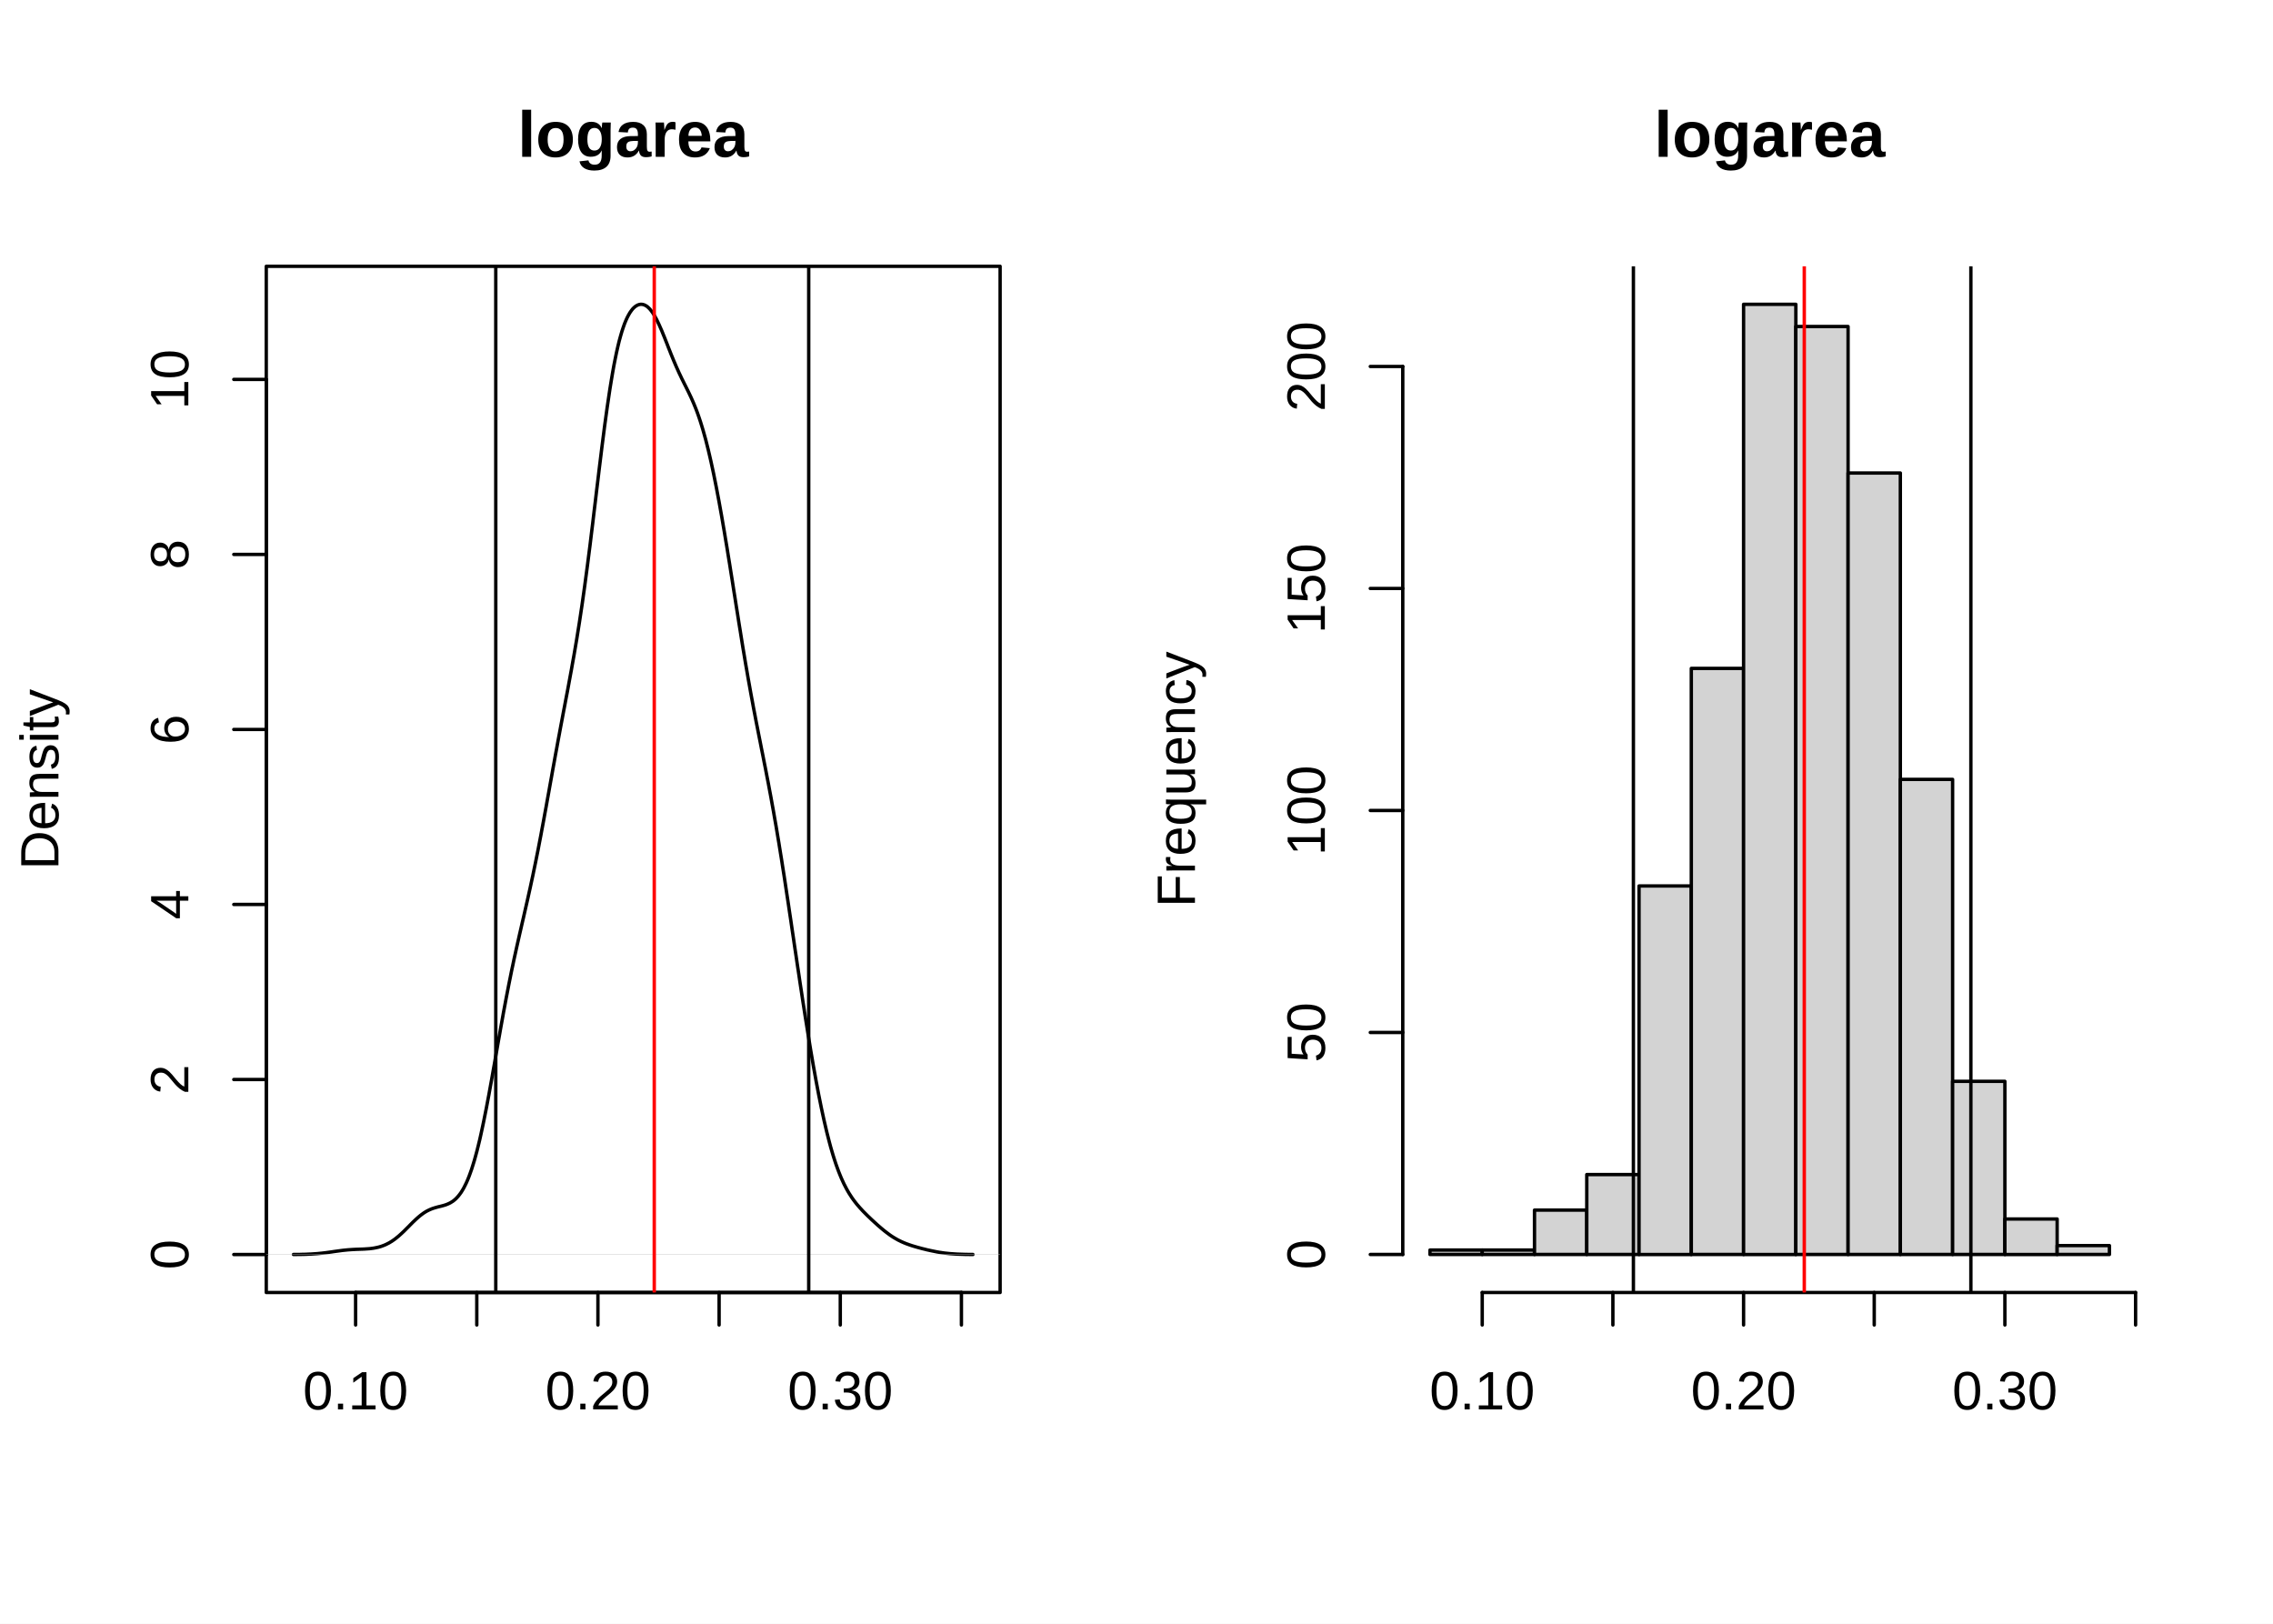
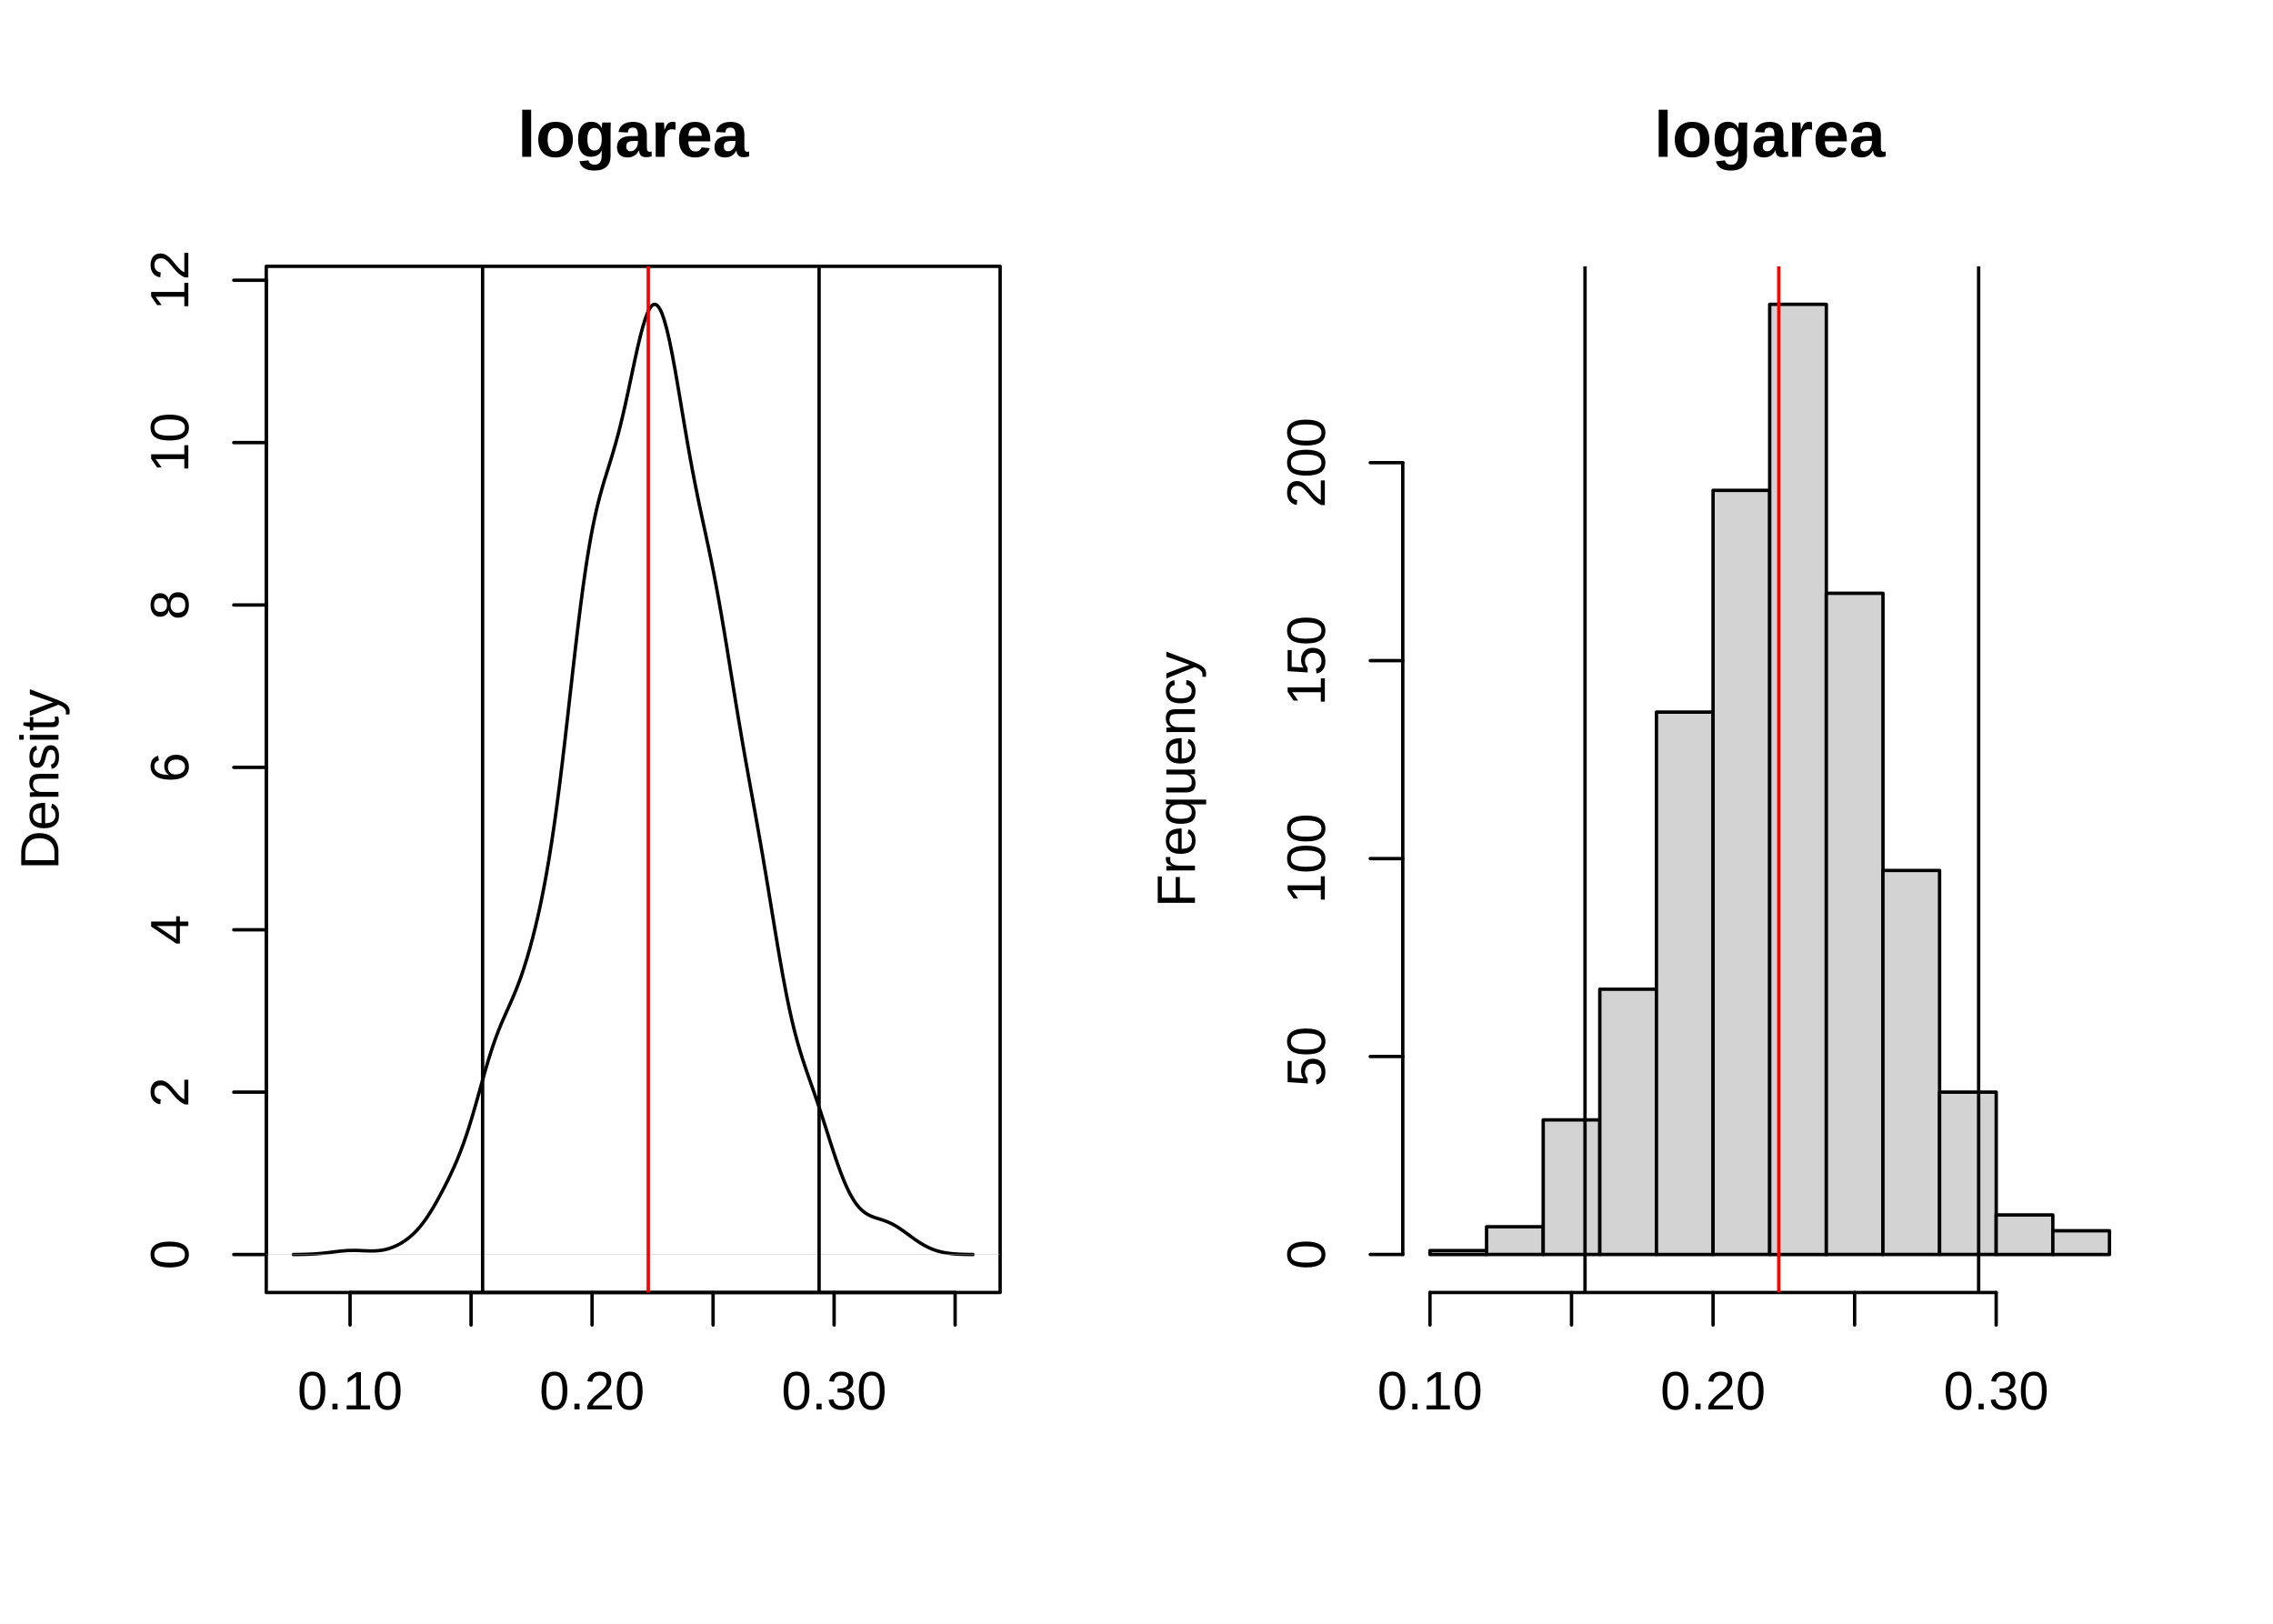
<svg xmlns="http://www.w3.org/2000/svg" class="svglite" width="504.00pt" height="360.00pt" viewBox="0 0 504.00 360.00">
  <defs>
    <style type="text/css">
    .svglite line, .svglite polyline, .svglite polygon, .svglite path, .svglite rect, .svglite circle {
      fill: none;
      stroke: #000000;
      stroke-linecap: round;
      stroke-linejoin: round;
      stroke-miterlimit: 10.00;
    }
  </style>
  </defs>
  <rect width="100%" height="100%" style="stroke: none; fill: #FFFFFF;" />
  <defs>
    <clipPath id="cpMC4wMHw1MDQuMDB8MC4wMHwzNjAuMDA=">
      <rect x="0.00" y="0.00" width="504.00" height="360.00" />
    </clipPath>
  </defs>
  <g clip-path="url(#cpMC4wMHw1MDQuMDB8MC4wMHwzNjAuMDA=)">
</g>
  <defs>
    <clipPath id="cpNTkuMDR8MjIxLjc2fDU5LjA0fDI4Ni41Ng==">
      <rect x="59.04" y="59.04" width="162.72" height="227.52" />
    </clipPath>
  </defs>
  <g clip-path="url(#cpNTkuMDR8MjIxLjc2fDU5LjA0fDI4Ni41Ng==)">
-     <polyline points="65.07,278.13 65.36,278.13 65.66,278.13 65.95,278.12 66.25,278.12 66.54,278.12 66.84,278.11 67.13,278.10 67.43,278.10 67.72,278.09 68.02,278.08 68.31,278.06 68.60,278.05 68.90,278.04 69.19,278.02 69.49,278.00 69.78,277.98 70.08,277.96 70.37,277.94 70.67,277.91 70.96,277.88 71.26,277.85 71.55,277.82 71.85,277.78 72.14,277.75 72.44,277.71 72.73,277.67 73.03,277.63 73.32,277.59 73.62,277.55 73.91,277.50 74.21,277.46 74.50,277.42 74.80,277.38 75.09,277.34 75.39,277.30 75.68,277.26 75.98,277.22 76.27,277.19 76.57,277.16 76.86,277.13 77.16,277.10 77.45,277.08 77.75,277.06 78.04,277.04 78.33,277.02 78.63,277.01 78.92,276.99 79.22,276.98 79.51,276.97 79.81,276.96 80.10,276.95 80.40,276.94 80.69,276.93 80.99,276.91 81.28,276.89 81.58,276.87 81.87,276.85 82.17,276.82 82.46,276.78 82.76,276.74 83.05,276.69 83.35,276.63 83.64,276.57 83.94,276.50 84.23,276.42 84.53,276.33 84.82,276.22 85.12,276.11 85.41,275.99 85.71,275.85 86.00,275.70 86.30,275.55 86.59,275.37 86.89,275.19 87.18,274.99 87.48,274.78 87.77,274.56 88.06,274.32 88.36,274.08 88.65,273.82 88.95,273.55 89.24,273.28 89.54,273.00 89.83,272.71 90.13,272.41 90.42,272.12 90.72,271.82 91.01,271.52 91.31,271.22 91.60,270.93 91.90,270.65 92.19,270.37 92.49,270.10 92.78,269.84 93.08,269.59 93.37,269.36 93.67,269.14 93.96,268.93 94.26,268.74 94.55,268.56 94.85,268.41 95.14,268.26 95.44,268.13 95.73,268.01 96.03,267.90 96.32,267.81 96.62,267.72 96.91,267.64 97.20,267.56 97.50,267.49 97.79,267.42 98.09,267.34 98.38,267.26 98.68,267.17 98.97,267.07 99.27,266.95 99.56,266.82 99.86,266.67 100.15,266.49 100.45,266.30 100.74,266.07 101.04,265.81 101.33,265.51 101.63,265.18 101.92,264.81 102.22,264.40 102.51,263.94 102.81,263.43 103.10,262.86 103.40,262.25 103.69,261.59 103.99,260.85 104.28,260.06 104.58,259.21 104.87,258.29 105.17,257.32 105.46,256.28 105.76,255.17 106.05,254.00 106.35,252.77 106.64,251.48 106.93,250.14 107.23,248.73 107.52,247.28 107.82,245.78 108.11,244.24 108.41,242.66 108.70,241.05 109.00,239.41 109.29,237.75 109.59,236.08 109.88,234.40 110.18,232.71 110.47,231.03 110.77,229.36 111.06,227.70 111.36,226.06 111.65,224.43 111.95,222.84 112.24,221.28 112.54,219.74 112.83,218.24 113.13,216.76 113.42,215.32 113.72,213.92 114.01,212.53 114.31,211.18 114.60,209.85 114.90,208.53 115.19,207.24 115.49,205.95 115.78,204.67 116.08,203.39 116.37,202.11 116.66,200.83 116.96,199.52 117.25,198.21 117.55,196.87 117.84,195.52 118.14,194.14 118.43,192.73 118.73,191.29 119.02,189.83 119.32,188.34 119.61,186.82 119.91,185.27 120.20,183.70 120.50,182.11 120.79,180.51 121.09,178.88 121.38,177.25 121.68,175.61 121.97,173.97 122.27,172.33 122.56,170.69 122.86,169.06 123.15,167.44 123.45,165.83 123.74,164.23 124.04,162.64 124.33,161.07 124.63,159.50 124.92,157.95 125.22,156.39 125.51,154.84 125.81,153.29 126.10,151.72 126.39,150.14 126.69,148.53 126.98,146.89 127.28,145.23 127.57,143.52 127.87,141.76 128.16,139.94 128.46,138.07 128.75,136.15 129.05,134.16 129.34,132.11 129.64,129.98 129.93,127.80 130.23,125.56 130.52,123.27 130.82,120.94 131.11,118.55 131.41,116.13 131.70,113.68 132.00,111.22 132.29,108.76 132.59,106.30 132.88,103.86 133.18,101.45 133.47,99.08 133.77,96.75 134.06,94.49 134.36,92.30 134.65,90.20 134.95,88.17 135.24,86.23 135.54,84.39 135.83,82.66 136.12,81.04 136.42,79.52 136.71,78.11 137.01,76.79 137.30,75.59 137.60,74.50 137.89,73.51 138.19,72.60 138.48,71.78 138.78,71.05 139.07,70.41 139.37,69.84 139.66,69.34 139.96,68.91 140.25,68.53 140.55,68.22 140.84,67.97 141.14,67.77 141.43,67.62 141.73,67.52 142.02,67.47 142.32,67.47 142.61,67.52 142.91,67.62 143.20,67.77 143.50,67.96 143.79,68.22 144.09,68.52 144.38,68.88 144.68,69.28 144.97,69.73 145.26,70.23 145.56,70.78 145.85,71.37 146.15,72.00 146.44,72.66 146.74,73.34 147.03,74.06 147.33,74.79 147.62,75.53 147.92,76.28 148.21,77.04 148.51,77.79 148.80,78.53 149.10,79.26 149.39,79.97 149.69,80.67 149.98,81.35 150.28,82.01 150.57,82.66 150.87,83.28 151.16,83.90 151.46,84.50 151.75,85.09 152.05,85.68 152.34,86.27 152.64,86.87 152.93,87.48 153.23,88.11 153.52,88.76 153.82,89.45 154.11,90.16 154.41,90.91 154.70,91.70 154.99,92.53 155.29,93.42 155.58,94.35 155.88,95.34 156.17,96.37 156.47,97.45 156.76,98.60 157.06,99.80 157.35,101.04 157.65,102.34 157.94,103.68 158.24,105.08 158.53,106.53 158.83,108.03 159.12,109.56 159.42,111.14 159.71,112.76 160.01,114.42 160.30,116.12 160.60,117.85 160.89,119.61 161.19,121.39 161.48,123.21 161.78,125.04 162.07,126.88 162.37,128.74 162.66,130.61 162.96,132.48 163.25,134.35 163.55,136.21 163.84,138.07 164.14,139.91 164.43,141.73 164.72,143.53 165.02,145.30 165.31,147.05 165.61,148.77 165.90,150.46 166.20,152.12 166.49,153.75 166.79,155.35 167.08,156.93 167.38,158.48 167.67,160.01 167.97,161.52 168.26,163.01 168.56,164.50 168.85,165.99 169.15,167.47 169.44,168.96 169.74,170.46 170.03,171.98 170.33,173.51 170.62,175.07 170.92,176.65 171.21,178.27 171.51,179.91 171.80,181.59 172.10,183.29 172.39,185.04 172.69,186.82 172.98,188.63 173.28,190.47 173.57,192.34 173.87,194.23 174.16,196.15 174.45,198.09 174.75,200.05 175.04,202.02 175.34,204.00 175.63,205.99 175.93,207.99 176.22,209.98 176.52,211.97 176.81,213.96 177.11,215.94 177.40,217.90 177.70,219.85 177.99,221.78 178.29,223.69 178.58,225.58 178.88,227.44 179.17,229.28 179.47,231.08 179.76,232.86 180.06,234.60 180.35,236.30 180.65,237.96 180.94,239.58 181.24,241.16 181.53,242.70 181.83,244.19 182.12,245.62 182.42,247.01 182.71,248.35 183.01,249.64 183.30,250.89 183.60,252.07 183.89,253.20 184.18,254.28 184.48,255.31 184.77,256.29 185.07,257.23 185.36,258.11 185.66,258.94 185.95,259.73 186.25,260.48 186.54,261.18 186.84,261.84 187.13,262.47 187.43,263.05 187.72,263.61 188.02,264.14 188.31,264.63 188.61,265.09 188.90,265.54 189.20,265.96 189.49,266.35 189.79,266.74 190.08,267.10 190.38,267.44 190.67,267.78 190.97,268.10 191.26,268.42 191.56,268.73 191.85,269.02 192.15,269.32 192.44,269.61 192.74,269.89 193.03,270.17 193.32,270.45 193.62,270.72 193.91,270.99 194.21,271.26 194.50,271.53 194.80,271.79 195.09,272.04 195.39,272.30 195.68,272.54 195.98,272.79 196.27,273.02 196.57,273.25 196.86,273.47 197.16,273.69 197.45,273.90 197.75,274.10 198.04,274.29 198.34,274.47 198.63,274.64 198.93,274.81 199.22,274.97 199.52,275.11 199.81,275.26 200.11,275.39 200.40,275.52 200.70,275.64 200.99,275.76 201.29,275.86 201.58,275.97 201.88,276.07 202.17,276.17 202.47,276.26 202.76,276.35 203.05,276.43 203.35,276.52 203.64,276.60 203.94,276.68 204.23,276.76 204.53,276.84 204.82,276.91 205.12,276.98 205.41,277.06 205.71,277.13 206.00,277.19 206.30,277.26 206.59,277.32 206.89,277.38 207.18,277.44 207.48,277.50 207.77,277.56 208.07,277.61 208.36,277.66 208.66,277.70 208.95,277.75 209.25,277.79 209.54,277.83 209.84,277.86 210.13,277.89 210.43,277.92 210.72,277.95 211.02,277.97 211.31,277.99 211.61,278.01 211.90,278.03 212.20,278.05 212.49,278.06 212.78,278.07 213.08,278.08 213.37,278.09 213.67,278.10 213.96,278.11 214.26,278.11 214.55,278.12 214.85,278.12 215.14,278.13 215.44,278.13 215.73,278.13 " style="stroke-width: 0.75;" />
+     <polyline points="65.07,278.13 65.36,278.13 65.66,278.13 65.95,278.13 66.25,278.12 66.54,278.12 66.84,278.11 67.13,278.11 67.43,278.10 67.72,278.09 68.02,278.08 68.31,278.07 68.60,278.06 68.90,278.05 69.19,278.03 69.49,278.02 69.78,278.00 70.08,277.98 70.37,277.96 70.67,277.93 70.96,277.91 71.26,277.88 71.55,277.85 71.85,277.82 72.14,277.79 72.44,277.76 72.73,277.72 73.03,277.68 73.32,277.65 73.62,277.61 73.91,277.57 74.21,277.54 74.50,277.50 74.80,277.47 75.09,277.43 75.39,277.40 75.68,277.37 75.98,277.34 76.27,277.32 76.57,277.29 76.86,277.27 77.16,277.26 77.45,277.25 77.75,277.24 78.04,277.23 78.33,277.23 78.63,277.23 78.92,277.23 79.22,277.24 79.51,277.25 79.81,277.26 80.10,277.27 80.40,277.28 80.69,277.30 80.99,277.31 81.28,277.32 81.58,277.33 81.87,277.34 82.17,277.34 82.46,277.34 82.76,277.34 83.05,277.33 83.35,277.32 83.64,277.30 83.94,277.27 84.23,277.24 84.53,277.20 84.82,277.16 85.12,277.10 85.41,277.04 85.71,276.97 86.00,276.89 86.30,276.80 86.59,276.70 86.89,276.60 87.18,276.48 87.48,276.36 87.77,276.23 88.06,276.09 88.36,275.94 88.65,275.78 88.95,275.61 89.24,275.43 89.54,275.24 89.83,275.04 90.13,274.83 90.42,274.61 90.72,274.38 91.01,274.14 91.31,273.88 91.60,273.61 91.90,273.32 92.19,273.02 92.49,272.71 92.78,272.38 93.08,272.04 93.37,271.68 93.67,271.31 93.96,270.91 94.26,270.51 94.55,270.09 94.85,269.65 95.14,269.20 95.44,268.74 95.73,268.26 96.03,267.77 96.32,267.27 96.62,266.76 96.91,266.23 97.20,265.70 97.50,265.16 97.79,264.61 98.09,264.05 98.38,263.48 98.68,262.91 98.97,262.32 99.27,261.73 99.56,261.13 99.86,260.51 100.15,259.88 100.45,259.24 100.74,258.59 101.04,257.91 101.33,257.22 101.63,256.50 101.92,255.77 102.22,255.01 102.51,254.23 102.81,253.41 103.10,252.57 103.40,251.70 103.69,250.81 103.99,249.90 104.28,248.95 104.58,247.98 104.87,246.98 105.17,245.97 105.46,244.95 105.76,243.91 106.05,242.86 106.35,241.81 106.64,240.75 106.93,239.70 107.23,238.66 107.52,237.63 107.82,236.62 108.11,235.63 108.41,234.66 108.70,233.71 109.00,232.80 109.29,231.91 109.59,231.06 109.88,230.23 110.18,229.43 110.47,228.66 110.77,227.92 111.06,227.20 111.36,226.50 111.65,225.82 111.95,225.15 112.24,224.49 112.54,223.83 112.83,223.17 113.13,222.51 113.42,221.84 113.72,221.16 114.01,220.46 114.31,219.74 114.60,219.00 114.90,218.24 115.19,217.46 115.49,216.64 115.78,215.79 116.08,214.91 116.37,214.00 116.66,213.06 116.96,212.08 117.25,211.07 117.55,210.02 117.84,208.94 118.14,207.82 118.43,206.66 118.73,205.46 119.02,204.22 119.32,202.94 119.61,201.61 119.91,200.23 120.20,198.79 120.50,197.30 120.79,195.75 121.09,194.15 121.38,192.48 121.68,190.74 121.97,188.93 122.27,187.05 122.56,185.10 122.86,183.09 123.15,181.00 123.45,178.83 123.74,176.60 124.04,174.30 124.33,171.95 124.63,169.53 124.92,167.06 125.22,164.55 125.51,162.00 125.81,159.42 126.10,156.82 126.39,154.21 126.69,151.61 126.98,149.01 127.28,146.43 127.57,143.88 127.87,141.36 128.16,138.91 128.46,136.51 128.75,134.18 129.05,131.91 129.34,129.72 129.64,127.63 129.93,125.63 130.23,123.72 130.52,121.90 130.82,120.16 131.11,118.54 131.41,117.00 131.70,115.55 132.00,114.18 132.29,112.88 132.59,111.66 132.88,110.51 133.18,109.42 133.47,108.36 133.77,107.35 134.06,106.36 134.36,105.41 134.65,104.46 134.95,103.52 135.24,102.57 135.54,101.62 135.83,100.65 136.12,99.65 136.42,98.62 136.71,97.56 137.01,96.47 137.30,95.34 137.60,94.17 137.89,92.96 138.19,91.71 138.48,90.43 138.78,89.11 139.07,87.76 139.37,86.40 139.66,85.01 139.96,83.62 140.25,82.23 140.55,80.85 140.84,79.48 141.14,78.14 141.43,76.84 141.73,75.58 142.02,74.38 142.32,73.25 142.61,72.20 142.91,71.23 143.20,70.35 143.50,69.57 143.79,68.91 144.09,68.38 144.38,67.96 144.68,67.66 144.97,67.49 145.26,67.47 145.56,67.59 145.85,67.85 146.15,68.24 146.44,68.75 146.74,69.40 147.03,70.20 147.33,71.12 147.62,72.15 147.92,73.28 148.21,74.52 148.51,75.87 148.80,77.30 149.10,78.81 149.39,80.38 149.69,82.00 149.98,83.68 150.28,85.40 150.57,87.14 150.87,88.90 151.16,90.66 151.46,92.43 151.75,94.18 152.05,95.92 152.34,97.63 152.64,99.32 152.93,100.98 153.23,102.59 153.52,104.18 153.82,105.72 154.11,107.23 154.41,108.71 154.70,110.16 154.99,111.58 155.29,112.97 155.58,114.35 155.88,115.72 156.17,117.08 156.47,118.44 156.76,119.82 157.06,121.20 157.35,122.60 157.65,124.03 157.94,125.48 158.24,126.97 158.53,128.49 158.83,130.05 159.12,131.63 159.42,133.26 159.71,134.93 160.01,136.63 160.30,138.36 160.60,140.11 160.89,141.89 161.19,143.68 161.48,145.50 161.78,147.31 162.07,149.14 162.37,150.96 162.66,152.78 162.96,154.59 163.25,156.38 163.55,158.16 163.84,159.93 164.14,161.68 164.43,163.40 164.72,165.11 165.02,166.79 165.31,168.46 165.61,170.12 165.90,171.76 166.20,173.40 166.49,175.03 166.79,176.65 167.08,178.28 167.38,179.91 167.67,181.55 167.97,183.20 168.26,184.87 168.56,186.54 168.85,188.24 169.15,189.95 169.44,191.69 169.74,193.44 170.03,195.20 170.33,196.98 170.62,198.77 170.92,200.56 171.21,202.36 171.51,204.16 171.80,205.95 172.10,207.73 172.39,209.49 172.69,211.22 172.98,212.93 173.28,214.61 173.57,216.25 173.87,217.84 174.16,219.39 174.45,220.89 174.75,222.34 175.04,223.73 175.34,225.07 175.63,226.35 175.93,227.58 176.22,228.76 176.52,229.89 176.81,230.98 177.11,232.01 177.40,233.00 177.70,233.96 177.99,234.90 178.29,235.80 178.58,236.68 178.88,237.55 179.17,238.40 179.47,239.25 179.76,240.09 180.06,240.93 180.35,241.78 180.65,242.63 180.94,243.49 181.24,244.35 181.53,245.23 181.83,246.12 182.12,247.01 182.42,247.92 182.71,248.83 183.01,249.74 183.30,250.67 183.60,251.59 183.89,252.51 184.18,253.43 184.48,254.34 184.77,255.24 185.07,256.13 185.36,257.00 185.66,257.86 185.95,258.69 186.25,259.51 186.54,260.29 186.84,261.04 187.13,261.77 187.43,262.47 187.72,263.13 188.02,263.76 188.31,264.36 188.61,264.92 188.90,265.44 189.20,265.94 189.49,266.40 189.79,266.82 190.08,267.20 190.38,267.56 190.67,267.89 190.97,268.18 191.26,268.45 191.56,268.69 191.85,268.91 192.15,269.10 192.44,269.28 192.74,269.43 193.03,269.57 193.32,269.70 193.62,269.81 193.91,269.92 194.21,270.02 194.50,270.11 194.80,270.21 195.09,270.30 195.39,270.39 195.68,270.49 195.98,270.59 196.27,270.69 196.57,270.81 196.86,270.93 197.16,271.05 197.45,271.19 197.75,271.33 198.04,271.49 198.34,271.65 198.63,271.82 198.93,272.00 199.22,272.19 199.52,272.38 199.81,272.58 200.11,272.78 200.40,272.99 200.70,273.21 200.99,273.42 201.29,273.64 201.58,273.85 201.88,274.07 202.17,274.29 202.47,274.50 202.76,274.71 203.05,274.91 203.35,275.12 203.64,275.31 203.94,275.50 204.23,275.69 204.53,275.86 204.82,276.04 205.12,276.20 205.41,276.35 205.71,276.50 206.00,276.64 206.30,276.77 206.59,276.90 206.89,277.02 207.18,277.12 207.48,277.22 207.77,277.32 208.07,277.40 208.36,277.48 208.66,277.56 208.95,277.62 209.25,277.68 209.54,277.74 209.84,277.79 210.13,277.83 210.43,277.87 210.72,277.91 211.02,277.94 211.31,277.97 211.61,277.99 211.90,278.02 212.20,278.03 212.49,278.05 212.78,278.07 213.08,278.08 213.37,278.09 213.67,278.10 213.96,278.11 214.26,278.11 214.55,278.12 214.85,278.12 215.14,278.13 215.44,278.13 215.73,278.13 " style="stroke-width: 0.75;" />
  </g>
  <g clip-path="url(#cpMC4wMHw1MDQuMDB8MC4wMHwzNjAuMDA=)">
-     <line x1="78.85" y1="286.56" x2="213.18" y2="286.56" style="stroke-width: 0.75;" />
-     <line x1="78.85" y1="286.56" x2="78.85" y2="293.76" style="stroke-width: 0.75;" />
-     <line x1="105.72" y1="286.56" x2="105.72" y2="293.76" style="stroke-width: 0.75;" />
-     <line x1="132.58" y1="286.56" x2="132.58" y2="293.76" style="stroke-width: 0.75;" />
-     <line x1="159.45" y1="286.56" x2="159.45" y2="293.76" style="stroke-width: 0.75;" />
-     <line x1="186.32" y1="286.56" x2="186.32" y2="293.76" style="stroke-width: 0.75;" />
-     <line x1="213.18" y1="286.56" x2="213.18" y2="293.76" style="stroke-width: 0.75;" />
-     <text x="78.85" y="312.48" text-anchor="middle" style="font-size: 12.00px; font-family: Liberation Sans;" textLength="26.73px" lengthAdjust="spacingAndGlyphs">0.10</text>
-     <text x="132.58" y="312.48" text-anchor="middle" style="font-size: 12.00px; font-family: Liberation Sans;" textLength="26.73px" lengthAdjust="spacingAndGlyphs">0.20</text>
-     <text x="186.32" y="312.48" text-anchor="middle" style="font-size: 12.00px; font-family: Liberation Sans;" textLength="26.73px" lengthAdjust="spacingAndGlyphs">0.30</text>
-     <line x1="59.04" y1="278.14" x2="59.04" y2="84.12" style="stroke-width: 0.75;" />
+     <line x1="77.62" y1="286.56" x2="211.78" y2="286.56" style="stroke-width: 0.75;" />
+     <line x1="77.62" y1="286.56" x2="77.62" y2="293.76" style="stroke-width: 0.75;" />
+     <line x1="104.45" y1="286.56" x2="104.45" y2="293.76" style="stroke-width: 0.75;" />
+     <line x1="131.28" y1="286.56" x2="131.28" y2="293.76" style="stroke-width: 0.75;" />
+     <line x1="158.11" y1="286.56" x2="158.11" y2="293.76" style="stroke-width: 0.75;" />
+     <line x1="184.95" y1="286.56" x2="184.95" y2="293.76" style="stroke-width: 0.75;" />
+     <line x1="211.78" y1="286.56" x2="211.78" y2="293.76" style="stroke-width: 0.75;" />
+     <text x="77.62" y="312.48" text-anchor="middle" style="font-size: 12.00px; font-family: Liberation Sans;" textLength="26.73px" lengthAdjust="spacingAndGlyphs">0.10</text>
+     <text x="131.28" y="312.48" text-anchor="middle" style="font-size: 12.00px; font-family: Liberation Sans;" textLength="26.73px" lengthAdjust="spacingAndGlyphs">0.20</text>
+     <text x="184.95" y="312.48" text-anchor="middle" style="font-size: 12.00px; font-family: Liberation Sans;" textLength="26.73px" lengthAdjust="spacingAndGlyphs">0.30</text>
+     <line x1="59.04" y1="278.14" x2="59.04" y2="62.13" style="stroke-width: 0.75;" />
    <line x1="59.04" y1="278.14" x2="51.84" y2="278.14" style="stroke-width: 0.75;" />
-     <line x1="59.04" y1="239.34" x2="51.84" y2="239.34" style="stroke-width: 0.75;" />
-     <line x1="59.04" y1="200.53" x2="51.84" y2="200.53" style="stroke-width: 0.75;" />
-     <line x1="59.04" y1="161.73" x2="51.84" y2="161.73" style="stroke-width: 0.75;" />
-     <line x1="59.04" y1="122.92" x2="51.84" y2="122.92" style="stroke-width: 0.75;" />
-     <line x1="59.04" y1="84.12" x2="51.84" y2="84.12" style="stroke-width: 0.75;" />
+     <line x1="59.04" y1="242.14" x2="51.84" y2="242.14" style="stroke-width: 0.75;" />
+     <line x1="59.04" y1="206.14" x2="51.84" y2="206.14" style="stroke-width: 0.75;" />
+     <line x1="59.04" y1="170.14" x2="51.84" y2="170.14" style="stroke-width: 0.75;" />
+     <line x1="59.04" y1="134.13" x2="51.84" y2="134.13" style="stroke-width: 0.75;" />
+     <line x1="59.04" y1="98.13" x2="51.84" y2="98.13" style="stroke-width: 0.75;" />
+     <line x1="59.04" y1="62.13" x2="51.84" y2="62.13" style="stroke-width: 0.75;" />
    <text transform="translate(41.76,278.14) rotate(-90)" text-anchor="middle" style="font-size: 12.00px; font-family: Liberation Sans;" textLength="7.64px" lengthAdjust="spacingAndGlyphs">0</text>
-     <text transform="translate(41.76,239.34) rotate(-90)" text-anchor="middle" style="font-size: 12.00px; font-family: Liberation Sans;" textLength="7.64px" lengthAdjust="spacingAndGlyphs">2</text>
-     <text transform="translate(41.76,200.53) rotate(-90)" text-anchor="middle" style="font-size: 12.00px; font-family: Liberation Sans;" textLength="7.64px" lengthAdjust="spacingAndGlyphs">4</text>
-     <text transform="translate(41.76,161.73) rotate(-90)" text-anchor="middle" style="font-size: 12.00px; font-family: Liberation Sans;" textLength="7.64px" lengthAdjust="spacingAndGlyphs">6</text>
-     <text transform="translate(41.76,122.92) rotate(-90)" text-anchor="middle" style="font-size: 12.00px; font-family: Liberation Sans;" textLength="7.64px" lengthAdjust="spacingAndGlyphs">8</text>
-     <text transform="translate(41.76,84.12) rotate(-90)" text-anchor="middle" style="font-size: 12.00px; font-family: Liberation Sans;" textLength="15.28px" lengthAdjust="spacingAndGlyphs">10</text>
+     <text transform="translate(41.76,242.14) rotate(-90)" text-anchor="middle" style="font-size: 12.00px; font-family: Liberation Sans;" textLength="7.64px" lengthAdjust="spacingAndGlyphs">2</text>
+     <text transform="translate(41.76,206.14) rotate(-90)" text-anchor="middle" style="font-size: 12.00px; font-family: Liberation Sans;" textLength="7.64px" lengthAdjust="spacingAndGlyphs">4</text>
+     <text transform="translate(41.76,170.14) rotate(-90)" text-anchor="middle" style="font-size: 12.00px; font-family: Liberation Sans;" textLength="7.64px" lengthAdjust="spacingAndGlyphs">6</text>
+     <text transform="translate(41.76,134.13) rotate(-90)" text-anchor="middle" style="font-size: 12.00px; font-family: Liberation Sans;" textLength="7.64px" lengthAdjust="spacingAndGlyphs">8</text>
+     <text transform="translate(41.76,98.13) rotate(-90)" text-anchor="middle" style="font-size: 12.00px; font-family: Liberation Sans;" textLength="15.28px" lengthAdjust="spacingAndGlyphs">10</text>
+     <text transform="translate(41.76,62.13) rotate(-90)" text-anchor="middle" style="font-size: 12.00px; font-family: Liberation Sans;" textLength="15.28px" lengthAdjust="spacingAndGlyphs">12</text>
    <polygon points="59.04,286.56 221.76,286.56 221.76,59.04 59.04,59.04 " style="stroke-width: 0.75; fill: none;" />
  </g>
  <defs>
    <clipPath id="cpMC4wMHwyNTIuMDB8MC4wMHwzNjAuMDA=">
      <rect x="0.00" y="0.00" width="252.00" height="360.00" />
    </clipPath>
  </defs>
  <g clip-path="url(#cpMC4wMHwyNTIuMDB8MC4wMHwzNjAuMDA=)">
    <text x="140.40" y="34.77" text-anchor="middle" style="font-size: 14.40px; font-weight: bold; font-family: Liberation Sans;" textLength="61.41px" lengthAdjust="spacingAndGlyphs">logarea</text>
    <text transform="translate(12.96,172.80) rotate(-90)" text-anchor="middle" style="font-size: 12.00px; font-family: Liberation Sans;" textLength="45.65px" lengthAdjust="spacingAndGlyphs">Density</text>
  </g>
  <g clip-path="url(#cpNTkuMDR8MjIxLjc2fDU5LjA0fDI4Ni41Ng==)">
    <line x1="59.04" y1="278.14" x2="221.76" y2="278.14" style="stroke-width: 0.075; stroke: #BEBEBE;" />
-     <line x1="145.07" y1="286.56" x2="145.07" y2="59.04" style="stroke-width: 0.75; stroke: #FF0000;" />
-     <line x1="109.93" y1="286.56" x2="109.93" y2="59.04" style="stroke-width: 0.75;" />
-     <line x1="179.32" y1="286.56" x2="179.32" y2="59.04" style="stroke-width: 0.75;" />
+     <line x1="143.75" y1="286.56" x2="143.75" y2="59.04" style="stroke-width: 0.75; stroke: #FF0000;" />
+     <line x1="107.01" y1="286.56" x2="107.01" y2="59.04" style="stroke-width: 0.75;" />
+     <line x1="181.62" y1="286.56" x2="181.62" y2="59.04" style="stroke-width: 0.75;" />
  </g>
  <defs>
    <clipPath id="cpMzExLjA0fDQ3My43Nnw1OS4wNHwyODYuNTY=">
      <rect x="311.04" y="59.04" width="162.72" height="227.52" />
    </clipPath>
  </defs>
  <g clip-path="url(#cpMzExLjA0fDQ3My43Nnw1OS4wNHwyODYuNTY=)">
</g>
  <defs>
    <clipPath id="cpMjUyLjAwfDUwNC4wMHwwLjAwfDM2MC4wMA==">
      <rect x="252.00" y="0.00" width="252.00" height="360.00" />
    </clipPath>
  </defs>
  <g clip-path="url(#cpMjUyLjAwfDUwNC4wMHwwLjAwfDM2MC4wMA==)">
    <text x="392.40" y="34.77" text-anchor="middle" style="font-size: 14.40px; font-weight: bold; font-family: Liberation Sans;" textLength="61.41px" lengthAdjust="spacingAndGlyphs">logarea</text>
    <text transform="translate(264.96,172.80) rotate(-90)" text-anchor="middle" style="font-size: 12.00px; font-family: Liberation Sans;" textLength="62.02px" lengthAdjust="spacingAndGlyphs">Frequency</text>
  </g>
  <g clip-path="url(#cpMC4wMHw1MDQuMDB8MC4wMHwzNjAuMDA=)">
-     <line x1="328.66" y1="286.56" x2="473.53" y2="286.56" style="stroke-width: 0.75;" />
-     <line x1="328.66" y1="286.56" x2="328.66" y2="293.76" style="stroke-width: 0.75;" />
-     <line x1="357.63" y1="286.56" x2="357.63" y2="293.76" style="stroke-width: 0.75;" />
-     <line x1="386.61" y1="286.56" x2="386.61" y2="293.76" style="stroke-width: 0.75;" />
-     <line x1="415.58" y1="286.56" x2="415.58" y2="293.76" style="stroke-width: 0.75;" />
-     <line x1="444.55" y1="286.56" x2="444.55" y2="293.76" style="stroke-width: 0.75;" />
-     <line x1="473.53" y1="286.56" x2="473.53" y2="293.76" style="stroke-width: 0.75;" />
-     <text x="328.66" y="312.48" text-anchor="middle" style="font-size: 12.00px; font-family: Liberation Sans;" textLength="26.73px" lengthAdjust="spacingAndGlyphs">0.10</text>
-     <text x="386.61" y="312.48" text-anchor="middle" style="font-size: 12.00px; font-family: Liberation Sans;" textLength="26.73px" lengthAdjust="spacingAndGlyphs">0.20</text>
-     <text x="444.55" y="312.48" text-anchor="middle" style="font-size: 12.00px; font-family: Liberation Sans;" textLength="26.73px" lengthAdjust="spacingAndGlyphs">0.30</text>
-     <line x1="311.04" y1="278.13" x2="311.04" y2="81.25" style="stroke-width: 0.75;" />
+     <line x1="317.07" y1="286.56" x2="442.62" y2="286.56" style="stroke-width: 0.75;" />
+     <line x1="317.07" y1="286.56" x2="317.07" y2="293.76" style="stroke-width: 0.75;" />
+     <line x1="348.46" y1="286.56" x2="348.46" y2="293.76" style="stroke-width: 0.75;" />
+     <line x1="379.84" y1="286.56" x2="379.84" y2="293.76" style="stroke-width: 0.75;" />
+     <line x1="411.23" y1="286.56" x2="411.23" y2="293.76" style="stroke-width: 0.75;" />
+     <line x1="442.62" y1="286.56" x2="442.62" y2="293.76" style="stroke-width: 0.75;" />
+     <text x="317.07" y="312.48" text-anchor="middle" style="font-size: 12.00px; font-family: Liberation Sans;" textLength="26.73px" lengthAdjust="spacingAndGlyphs">0.10</text>
+     <text x="379.84" y="312.48" text-anchor="middle" style="font-size: 12.00px; font-family: Liberation Sans;" textLength="26.73px" lengthAdjust="spacingAndGlyphs">0.20</text>
+     <text x="442.62" y="312.48" text-anchor="middle" style="font-size: 12.00px; font-family: Liberation Sans;" textLength="26.73px" lengthAdjust="spacingAndGlyphs">0.30</text>
+     <line x1="311.04" y1="278.13" x2="311.04" y2="102.58" style="stroke-width: 0.75;" />
    <line x1="311.04" y1="278.13" x2="303.84" y2="278.13" style="stroke-width: 0.75;" />
-     <line x1="311.04" y1="228.91" x2="303.84" y2="228.91" style="stroke-width: 0.75;" />
-     <line x1="311.04" y1="179.69" x2="303.84" y2="179.69" style="stroke-width: 0.75;" />
-     <line x1="311.04" y1="130.47" x2="303.84" y2="130.47" style="stroke-width: 0.75;" />
-     <line x1="311.04" y1="81.25" x2="303.84" y2="81.25" style="stroke-width: 0.75;" />
+     <line x1="311.04" y1="234.24" x2="303.84" y2="234.24" style="stroke-width: 0.75;" />
+     <line x1="311.04" y1="190.36" x2="303.84" y2="190.36" style="stroke-width: 0.75;" />
+     <line x1="311.04" y1="146.47" x2="303.84" y2="146.47" style="stroke-width: 0.75;" />
+     <line x1="311.04" y1="102.58" x2="303.84" y2="102.58" style="stroke-width: 0.75;" />
    <text transform="translate(293.76,278.13) rotate(-90)" text-anchor="middle" style="font-size: 12.00px; font-family: Liberation Sans;" textLength="7.64px" lengthAdjust="spacingAndGlyphs">0</text>
-     <text transform="translate(293.76,228.91) rotate(-90)" text-anchor="middle" style="font-size: 12.00px; font-family: Liberation Sans;" textLength="15.28px" lengthAdjust="spacingAndGlyphs">50</text>
-     <text transform="translate(293.76,179.69) rotate(-90)" text-anchor="middle" style="font-size: 12.00px; font-family: Liberation Sans;" textLength="22.92px" lengthAdjust="spacingAndGlyphs">100</text>
-     <text transform="translate(293.76,130.47) rotate(-90)" text-anchor="middle" style="font-size: 12.00px; font-family: Liberation Sans;" textLength="22.92px" lengthAdjust="spacingAndGlyphs">150</text>
-     <text transform="translate(293.76,81.25) rotate(-90)" text-anchor="middle" style="font-size: 12.00px; font-family: Liberation Sans;" textLength="22.92px" lengthAdjust="spacingAndGlyphs">200</text>
+     <text transform="translate(293.76,234.24) rotate(-90)" text-anchor="middle" style="font-size: 12.00px; font-family: Liberation Sans;" textLength="15.28px" lengthAdjust="spacingAndGlyphs">50</text>
+     <text transform="translate(293.76,190.36) rotate(-90)" text-anchor="middle" style="font-size: 12.00px; font-family: Liberation Sans;" textLength="22.92px" lengthAdjust="spacingAndGlyphs">100</text>
+     <text transform="translate(293.76,146.47) rotate(-90)" text-anchor="middle" style="font-size: 12.00px; font-family: Liberation Sans;" textLength="22.92px" lengthAdjust="spacingAndGlyphs">150</text>
+     <text transform="translate(293.76,102.58) rotate(-90)" text-anchor="middle" style="font-size: 12.00px; font-family: Liberation Sans;" textLength="22.92px" lengthAdjust="spacingAndGlyphs">200</text>
  </g>
  <g clip-path="url(#cpMzExLjA0fDQ3My43Nnw1OS4wNHwyODYuNTY=)">
-     <rect x="317.07" y="277.15" width="11.59" height="0.98" style="stroke-width: 0.75; fill: #D3D3D3;" />
-     <rect x="328.66" y="277.15" width="11.59" height="0.98" style="stroke-width: 0.75; fill: #D3D3D3;" />
-     <rect x="340.25" y="268.29" width="11.59" height="9.84" style="stroke-width: 0.75; fill: #D3D3D3;" />
-     <rect x="351.84" y="260.41" width="11.59" height="17.72" style="stroke-width: 0.75; fill: #D3D3D3;" />
-     <rect x="363.43" y="196.43" width="11.59" height="81.71" style="stroke-width: 0.75; fill: #D3D3D3;" />
-     <rect x="375.02" y="148.19" width="11.59" height="129.94" style="stroke-width: 0.75; fill: #D3D3D3;" />
-     <rect x="386.61" y="67.47" width="11.59" height="210.67" style="stroke-width: 0.75; fill: #D3D3D3;" />
-     <rect x="398.19" y="72.39" width="11.59" height="205.74" style="stroke-width: 0.75; fill: #D3D3D3;" />
-     <rect x="409.78" y="104.87" width="11.59" height="173.26" style="stroke-width: 0.75; fill: #D3D3D3;" />
-     <rect x="421.37" y="172.80" width="11.59" height="105.33" style="stroke-width: 0.75; fill: #D3D3D3;" />
-     <rect x="432.96" y="239.74" width="11.59" height="38.39" style="stroke-width: 0.75; fill: #D3D3D3;" />
-     <rect x="444.55" y="270.26" width="11.59" height="7.88" style="stroke-width: 0.75; fill: #D3D3D3;" />
-     <rect x="456.14" y="276.16" width="11.59" height="1.97" style="stroke-width: 0.75; fill: #D3D3D3;" />
-     <line x1="362.18" y1="286.56" x2="362.18" y2="59.04" style="stroke-width: 0.75;" />
-     <line x1="437.01" y1="286.56" x2="437.01" y2="59.04" style="stroke-width: 0.75;" />
-     <line x1="400.07" y1="286.56" x2="400.07" y2="59.04" style="stroke-width: 0.75; stroke: #FF0000;" />
+     <rect x="317.07" y="277.26" width="12.56" height="0.88" style="stroke-width: 0.75; fill: #D3D3D3;" />
+     <rect x="329.62" y="271.99" width="12.56" height="6.14" style="stroke-width: 0.75; fill: #D3D3D3;" />
+     <rect x="342.18" y="248.29" width="12.56" height="29.84" style="stroke-width: 0.75; fill: #D3D3D3;" />
+     <rect x="354.73" y="219.32" width="12.56" height="58.81" style="stroke-width: 0.75; fill: #D3D3D3;" />
+     <rect x="367.29" y="157.88" width="12.56" height="120.26" style="stroke-width: 0.75; fill: #D3D3D3;" />
+     <rect x="379.84" y="108.72" width="12.56" height="169.41" style="stroke-width: 0.75; fill: #D3D3D3;" />
+     <rect x="392.40" y="67.47" width="12.56" height="210.67" style="stroke-width: 0.75; fill: #D3D3D3;" />
+     <rect x="404.96" y="131.54" width="12.56" height="146.59" style="stroke-width: 0.75; fill: #D3D3D3;" />
+     <rect x="417.51" y="192.99" width="12.56" height="85.14" style="stroke-width: 0.75; fill: #D3D3D3;" />
+     <rect x="430.07" y="242.14" width="12.56" height="35.99" style="stroke-width: 0.75; fill: #D3D3D3;" />
+     <rect x="442.62" y="269.36" width="12.56" height="8.78" style="stroke-width: 0.75; fill: #D3D3D3;" />
+     <rect x="455.18" y="272.87" width="12.56" height="5.27" style="stroke-width: 0.75; fill: #D3D3D3;" />
+     <line x1="351.45" y1="286.56" x2="351.45" y2="59.04" style="stroke-width: 0.75;" />
+     <line x1="438.73" y1="286.56" x2="438.73" y2="59.04" style="stroke-width: 0.75;" />
+     <line x1="394.43" y1="286.56" x2="394.43" y2="59.04" style="stroke-width: 0.75; stroke: #FF0000;" />
  </g>
</svg>
